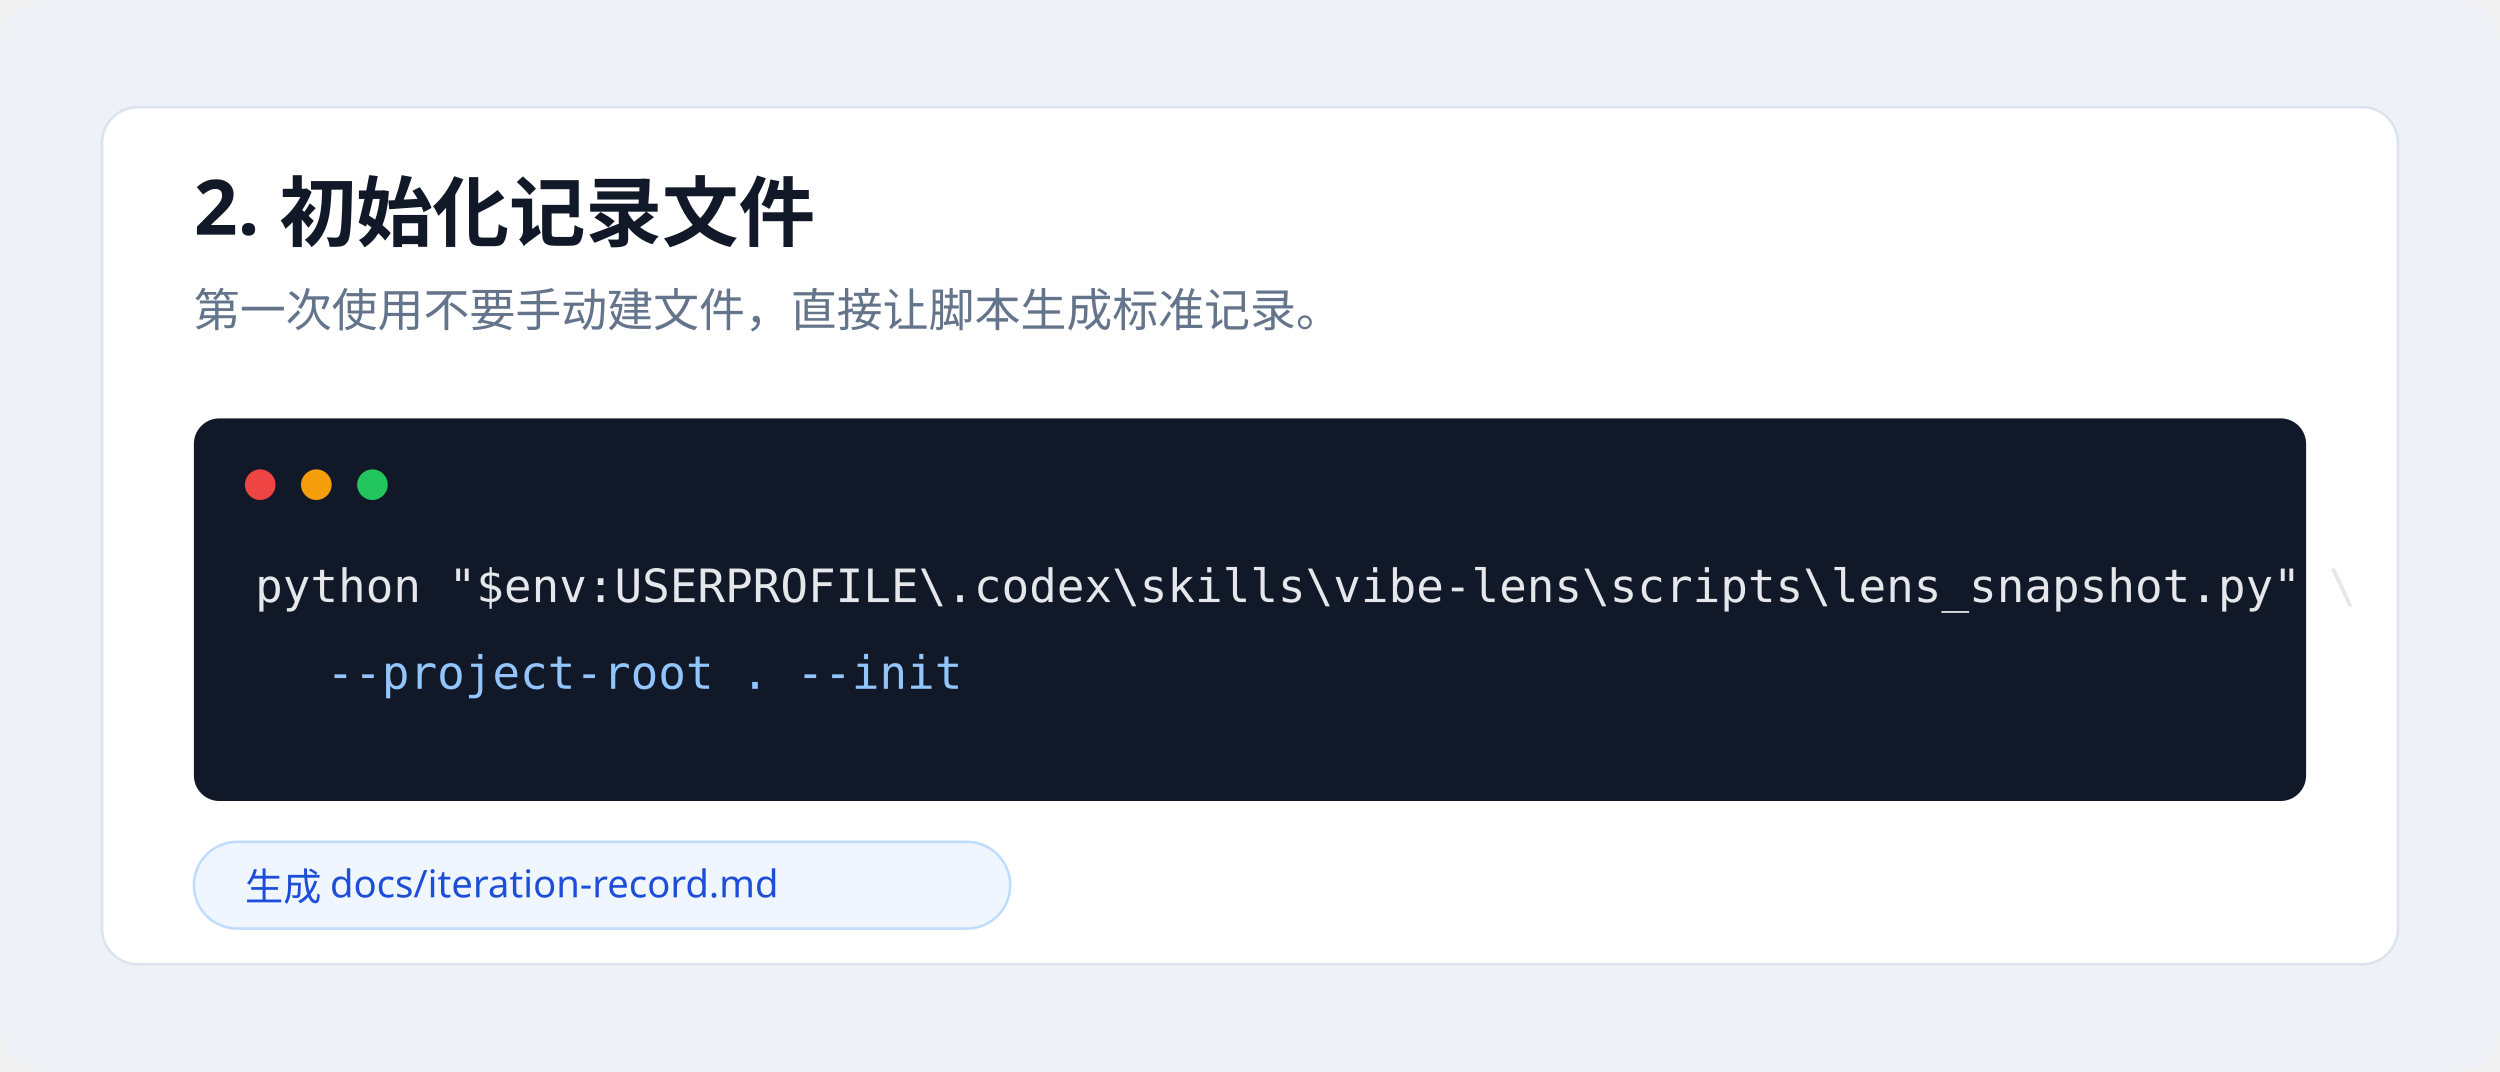
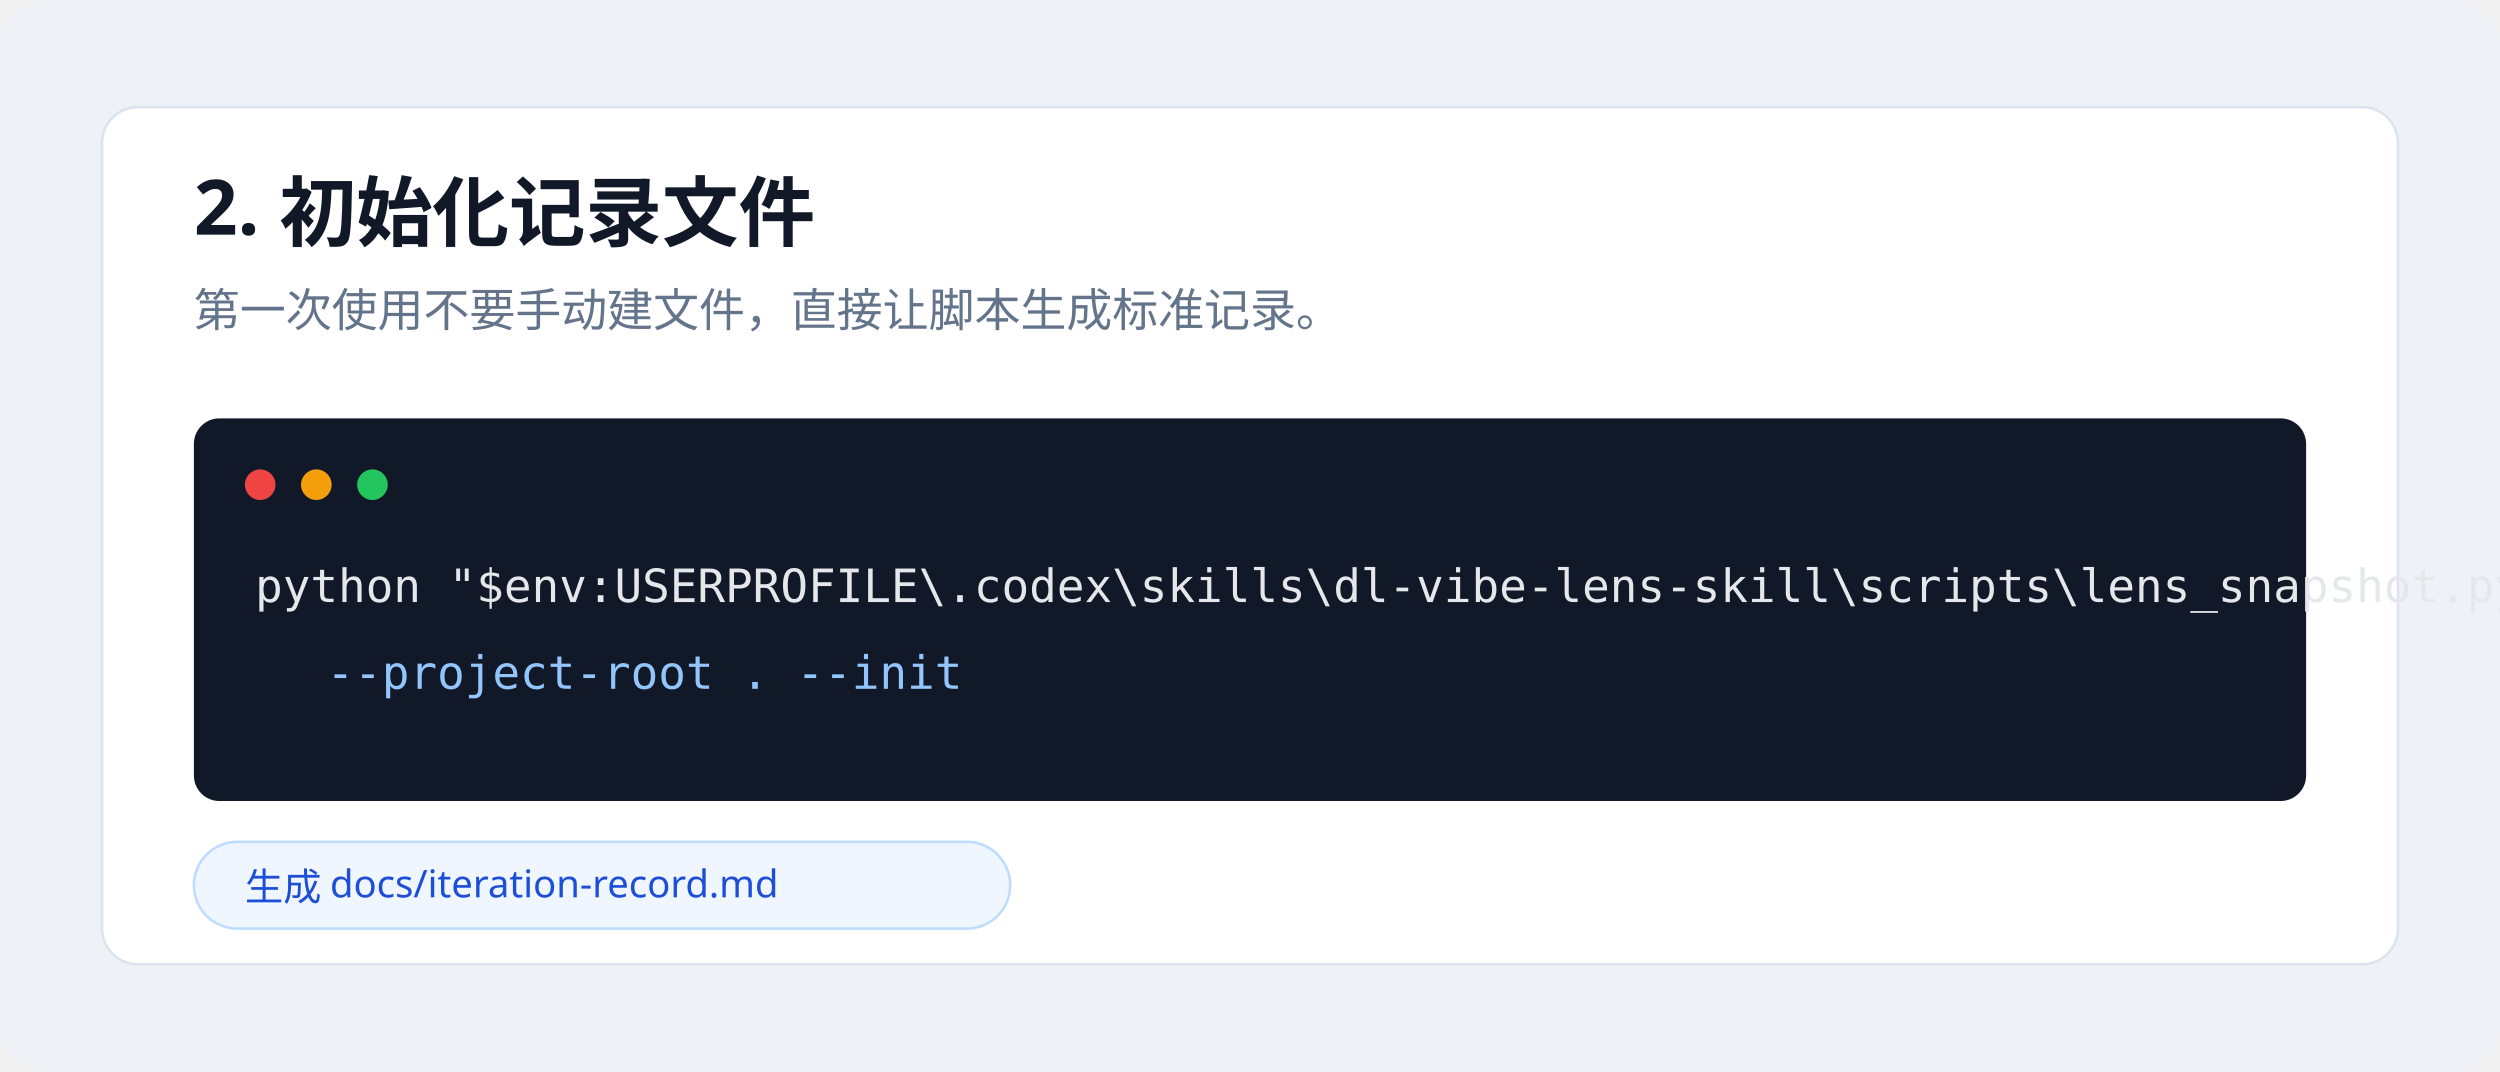
<svg xmlns="http://www.w3.org/2000/svg" width="980" height="420" viewBox="0 0 980 420" role="img" aria-labelledby="title desc">
  <rect width="980" height="420" rx="18" fill="#eef2f7" />
  <rect x="40" y="42" width="900" height="336" rx="14" fill="#fff" stroke="#dbe3ee" />
  <text x="76" y="92" font-family="Microsoft YaHei, Segoe UI, sans-serif" font-size="30" font-weight="800" fill="#111827">2. 初始化记录文件</text>
  <text x="76" y="128" font-family="Microsoft YaHei, Segoe UI, sans-serif" font-size="18" fill="#64748b">第一次使用不要手动建文件，直接让脚本生成标准记录。</text>
  <rect x="76" y="164" width="828" height="150" rx="10" fill="#111827" />
  <circle cx="102" cy="190" r="6" fill="#ef4444" />
  <circle cx="124" cy="190" r="6" fill="#f59e0b" />
  <circle cx="146" cy="190" r="6" fill="#22c55e" />
-   <text x="100" y="236" font-family="Consolas, monospace" font-size="18" fill="#e5e7eb">python "$env:USERPROFILE\.codex\skills\vibe-lens\scripts\lens_snapshot.py" \</text>
+   <text x="100" y="236" font-family="Consolas, monospace" font-size="18" fill="#e5e7eb">python "$env:USERPROFILE\.codex\skills\dl-vibe-lens-skill\scripts\lens_snapshot.py" \</text>
  <text x="128" y="270" font-family="Consolas, monospace" font-size="18" fill="#93c5fd">--project-root . --init</text>
  <rect x="76" y="330" width="320" height="34" rx="17" fill="#eff6ff" stroke="#bfdbfe" />
  <text x="96" y="353" font-family="Microsoft YaHei, Segoe UI, sans-serif" font-size="15" fill="#1d4ed8">生成 docs/iteration-record.md</text>
</svg>
